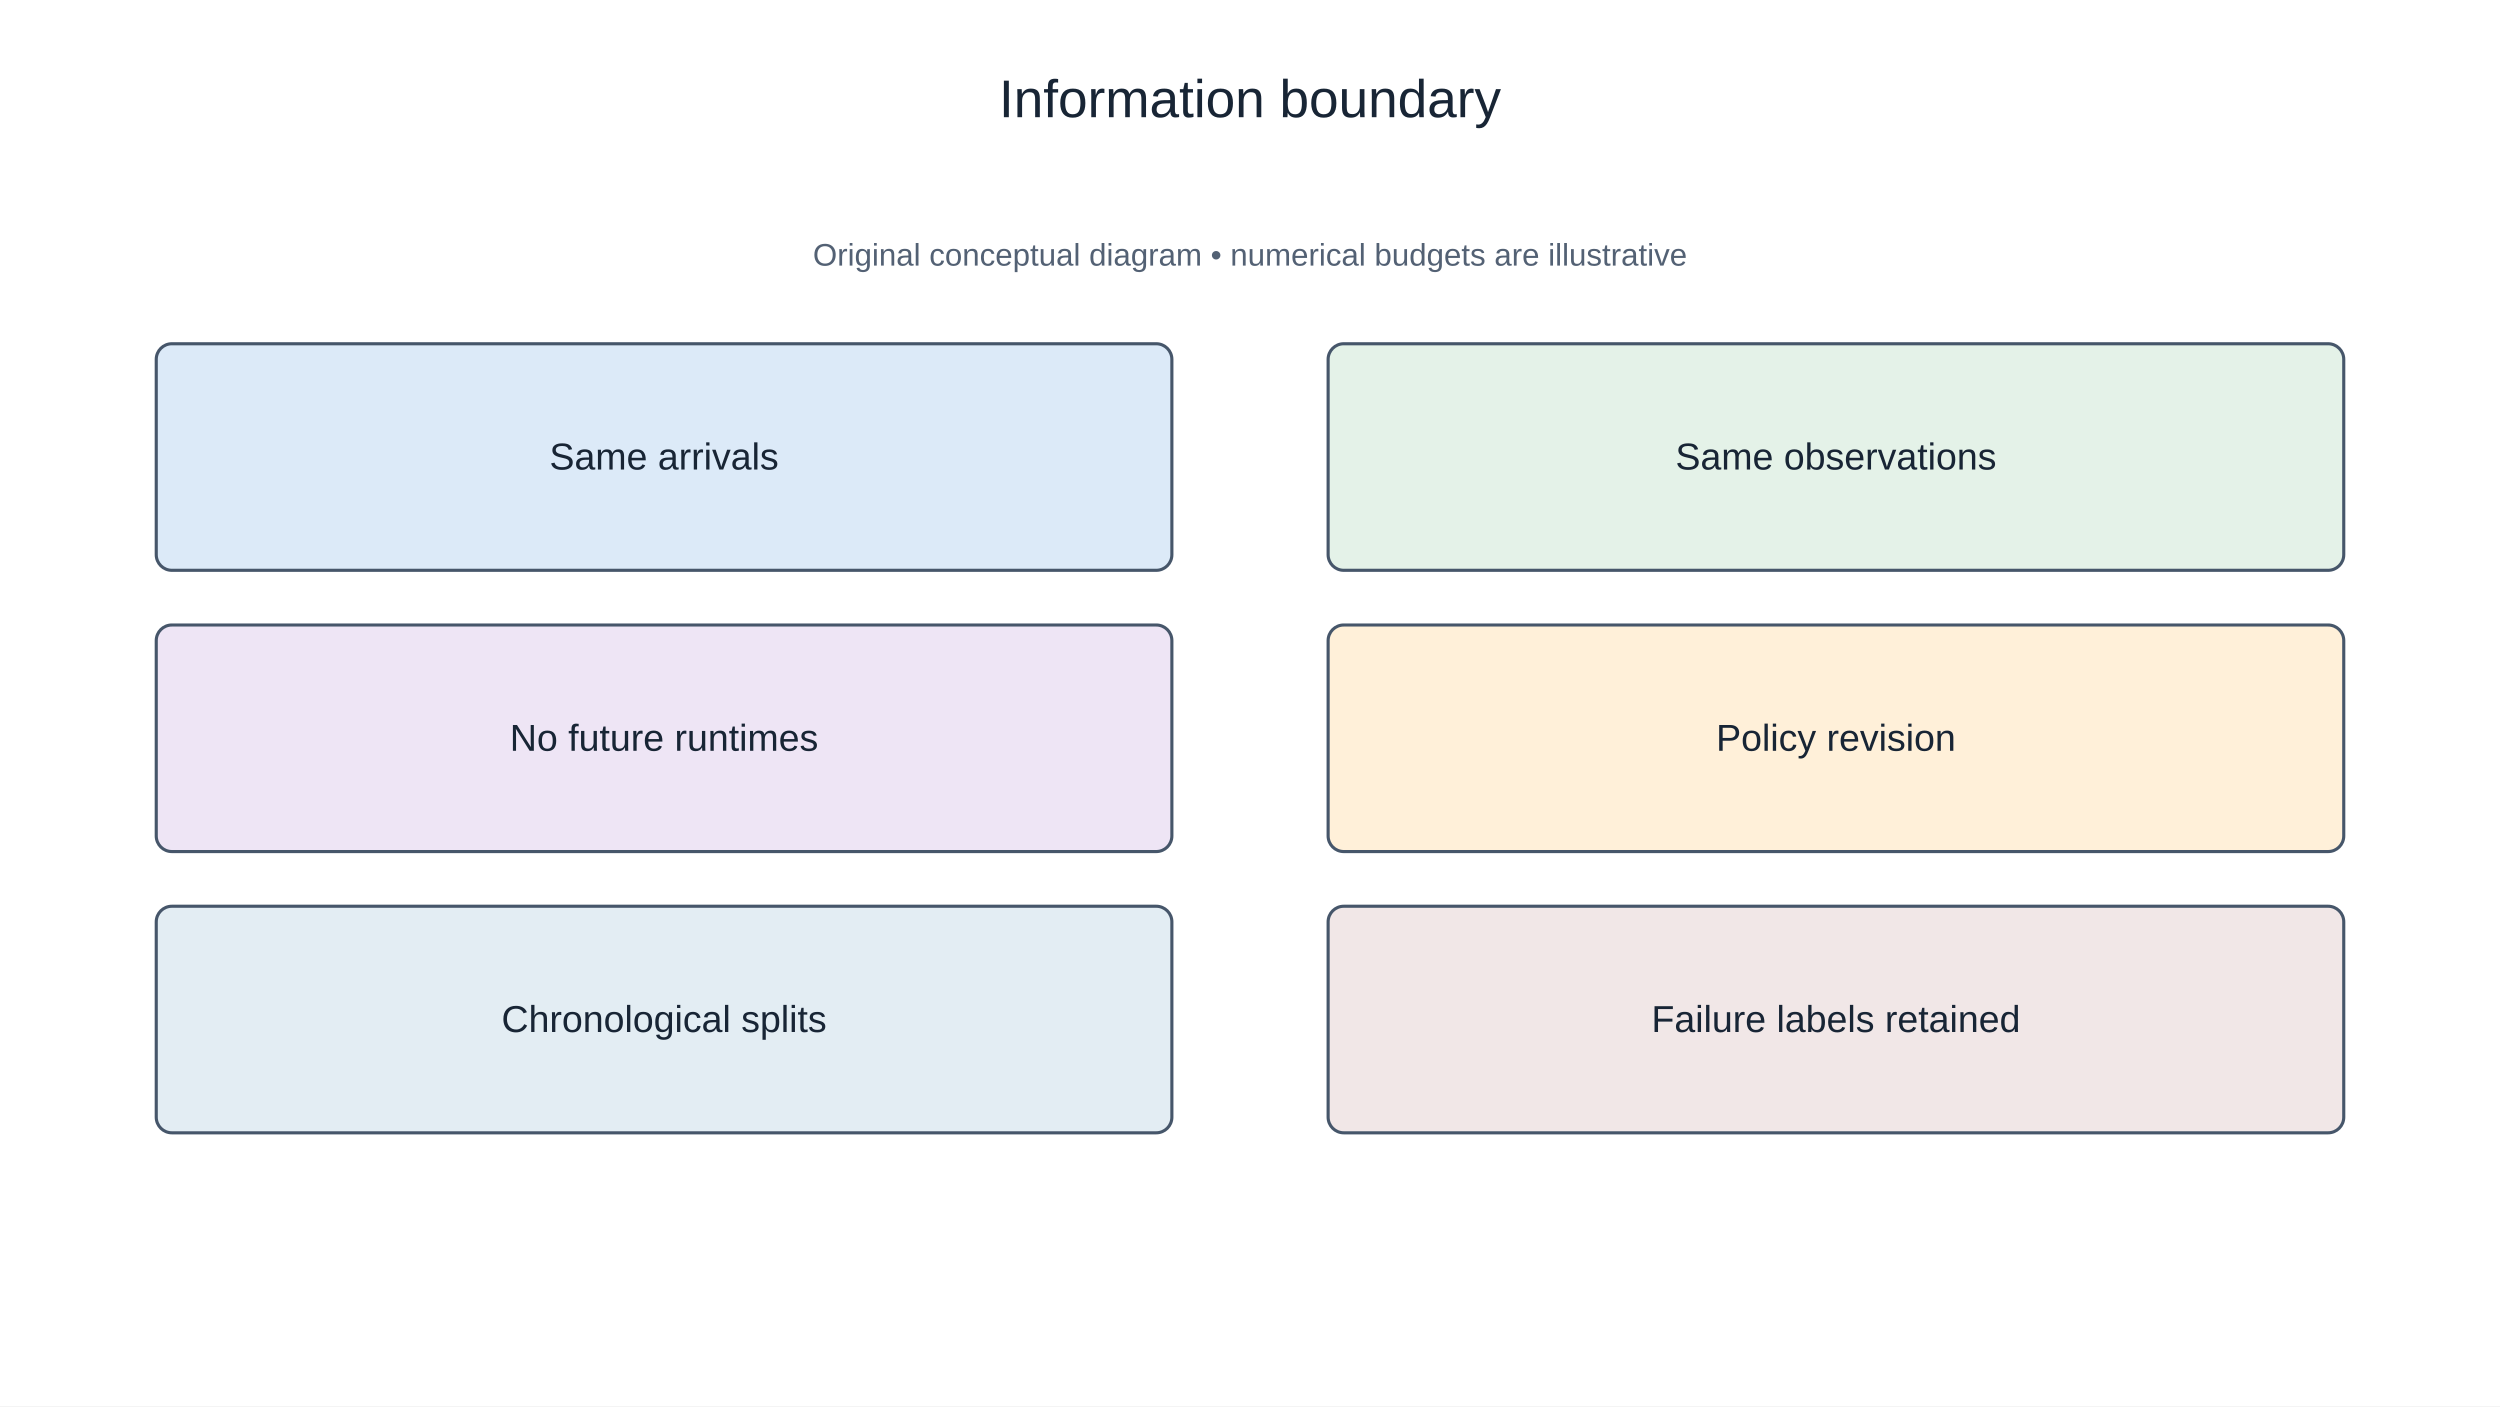
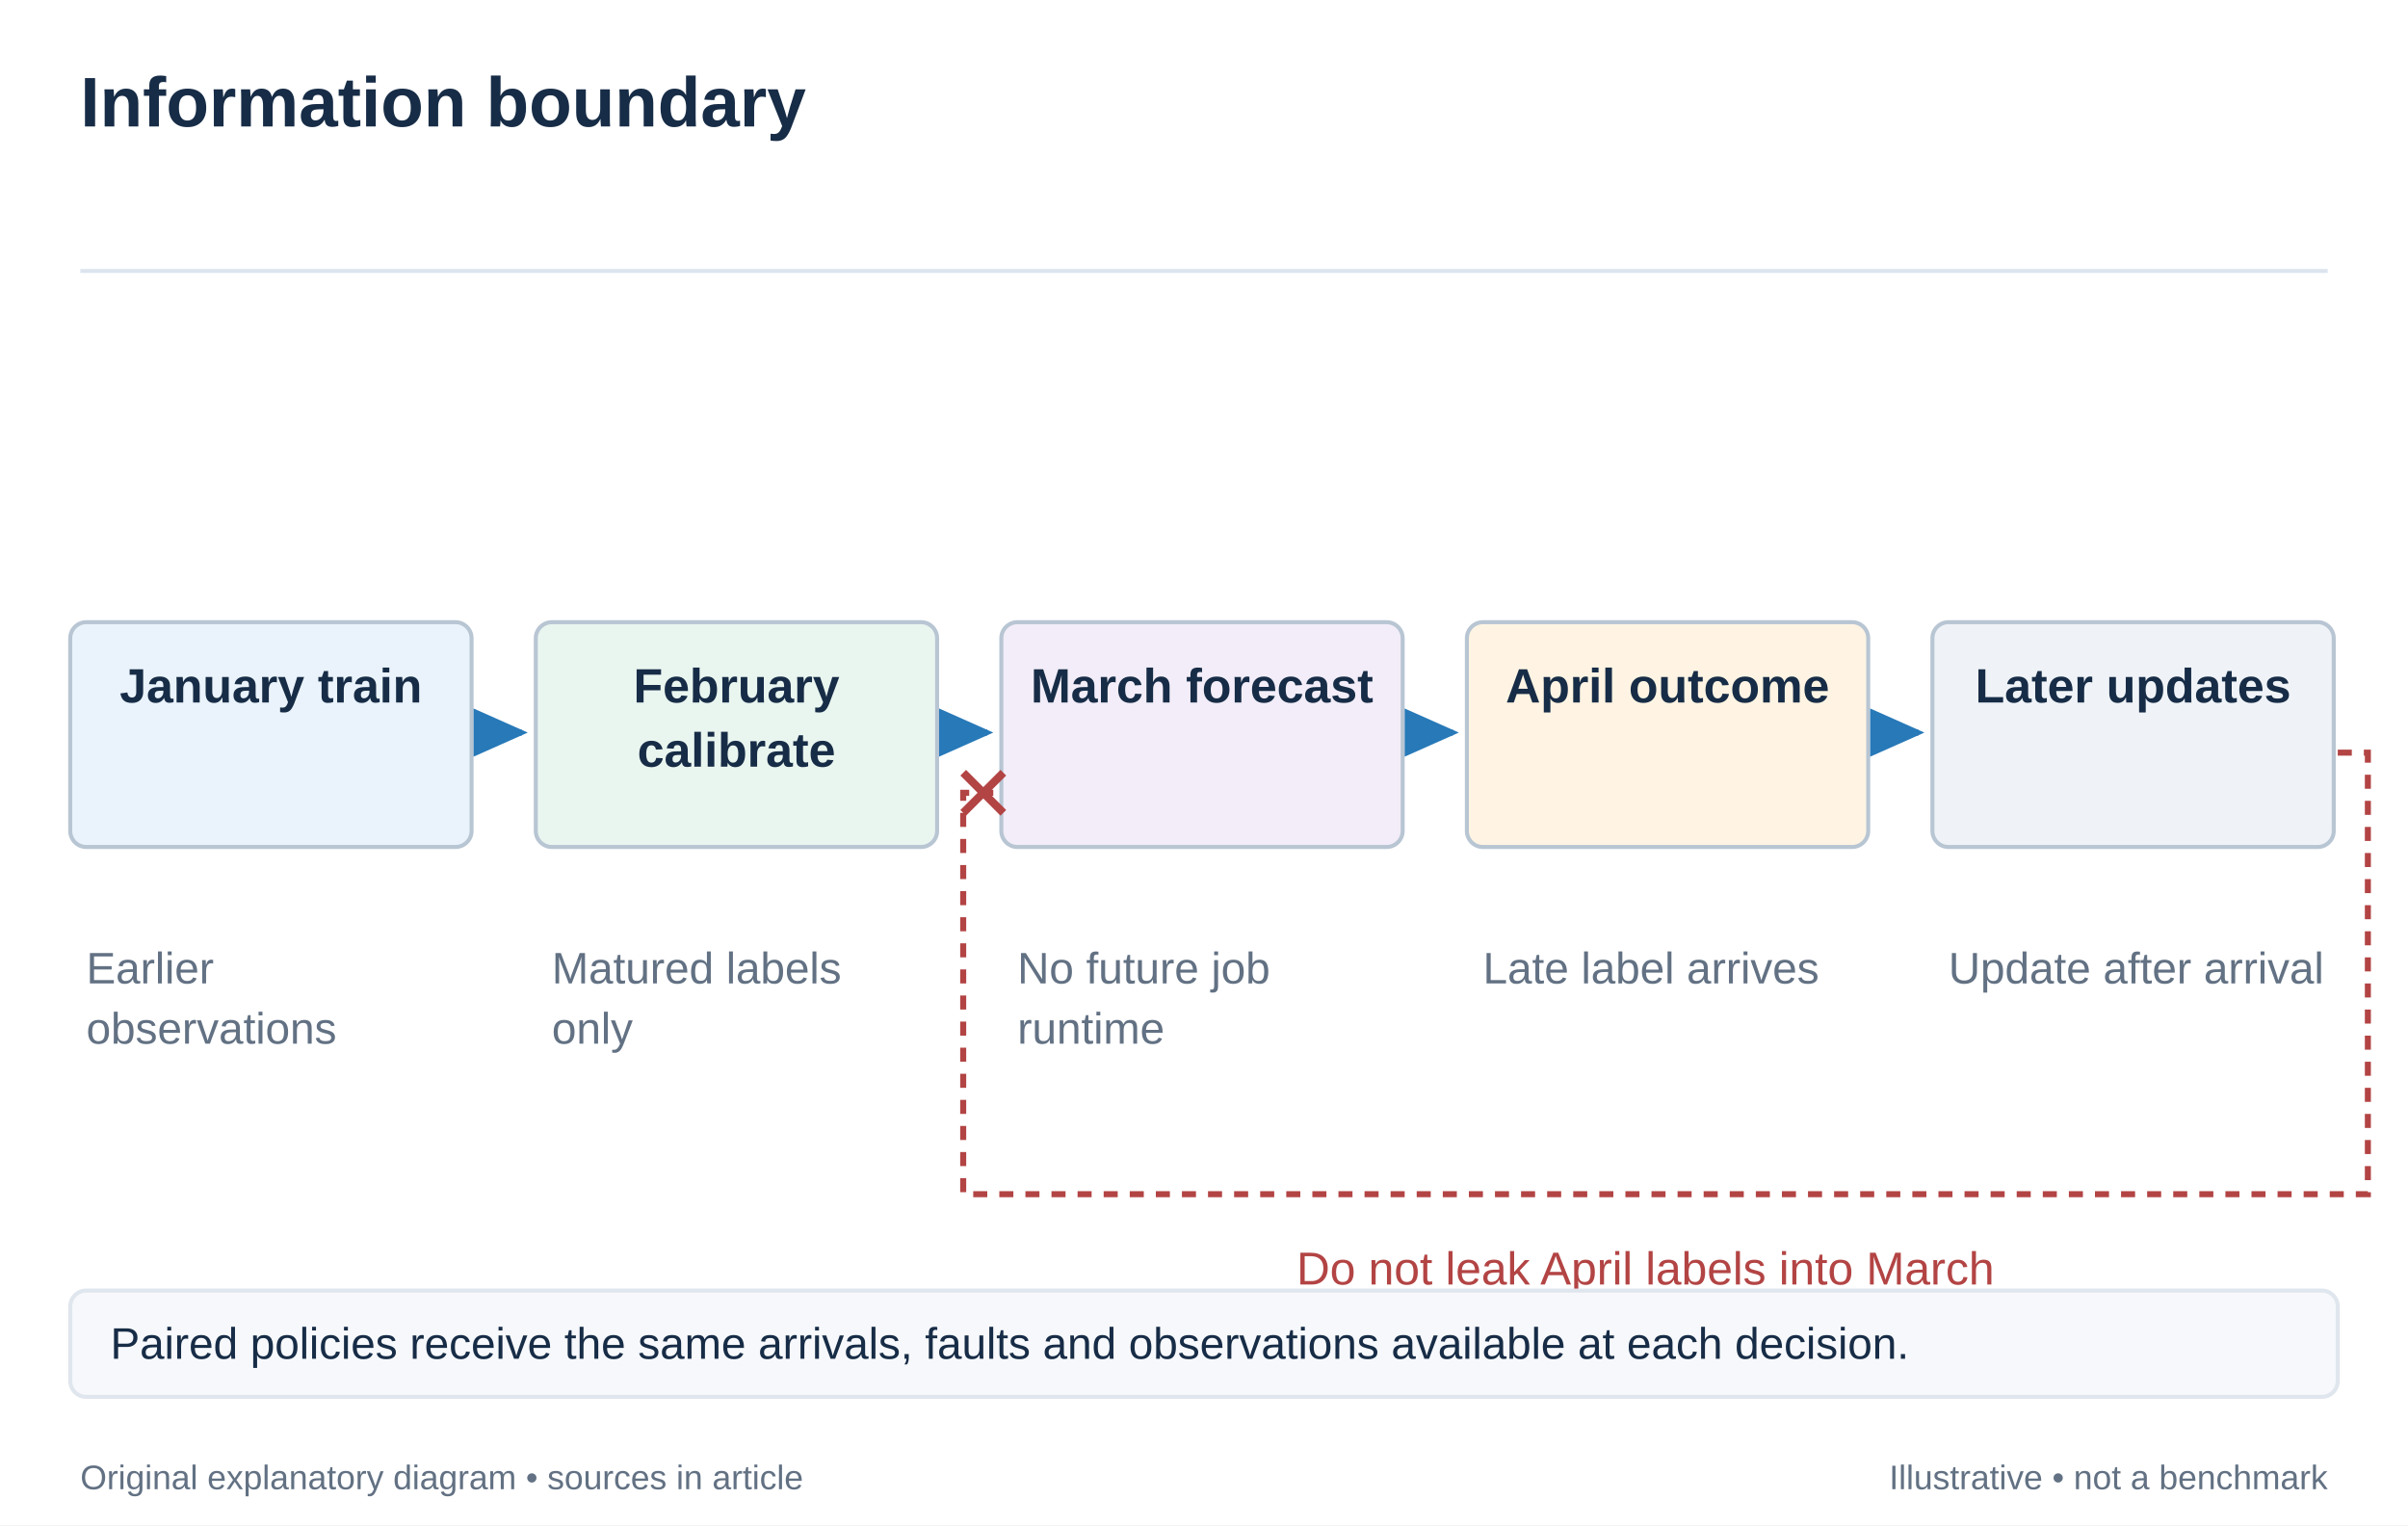
- <svg xmlns="http://www.w3.org/2000/svg" width="1600" height="900" viewBox="0 0 1600 900">
+ <svg xmlns="http://www.w3.org/2000/svg" width="1200" height="760" viewBox="0 0 1200 760">
  <defs>
-     <marker id="a" markerWidth="10" markerHeight="10" refX="8" refY="3" orient="auto">
-       <path d="M0,0 L0,6 L9,3 z" fill="#46566a" />
+     <marker id="a" markerWidth="9" markerHeight="9" refX="8" refY="4" orient="auto-start-reverse">
+       <path d="M0,0 L0,8 L9,4 Z" fill="context-stroke" />
+     </marker>
+     <marker id="a2779b8" markerWidth="9" markerHeight="9" refX="8" refY="4" orient="auto-start-reverse">
+       <path d="M0,0 L0,8 L9,4 Z" fill="#2779b8" />
+     </marker>
+     <marker id="a207b67" markerWidth="9" markerHeight="9" refX="8" refY="4" orient="auto-start-reverse">
+       <path d="M0,0 L0,8 L9,4 Z" fill="#207b67" />
+     </marker>
+     <marker id="a7750a3" markerWidth="9" markerHeight="9" refX="8" refY="4" orient="auto-start-reverse">
+       <path d="M0,0 L0,8 L9,4 Z" fill="#7750a3" />
+     </marker>
+     <marker id="ab16e17" markerWidth="9" markerHeight="9" refX="8" refY="4" orient="auto-start-reverse">
+       <path d="M0,0 L0,8 L9,4 Z" fill="#b16e17" />
+     </marker>
+     <marker id="ab34444" markerWidth="9" markerHeight="9" refX="8" refY="4" orient="auto-start-reverse">
+       <path d="M0,0 L0,8 L9,4 Z" fill="#b34444" />
+     </marker>
+     <marker id="a627183" markerWidth="9" markerHeight="9" refX="8" refY="4" orient="auto-start-reverse">
+       <path d="M0,0 L0,8 L9,4 Z" fill="#627183" />
    </marker>
  </defs>
-   <rect width="1600" height="900" fill="white" />
+   <rect width="1200" height="760" fill="white" />
  <g font-family="Arial, sans-serif">
-     <text x="800" y="75" font-size="34" text-anchor="middle" fill="#182535">Information boundary</text>
-     <text x="800" y="170" font-size="20" text-anchor="middle" fill="#536174">Original conceptual diagram • numerical budgets are illustrative</text>
-     <rect x="100" y="220" width="650" height="145" rx="10" fill="#dceaf8" stroke="#46566a" stroke-width="2" />
-     <text x="425.0" y="300.5" font-size="24" text-anchor="middle" fill="#182535">Same arrivals</text>
-     <rect x="850" y="220" width="650" height="145" rx="10" fill="#e4f2e8" stroke="#46566a" stroke-width="2" />
-     <text x="1175.0" y="300.5" font-size="24" text-anchor="middle" fill="#182535">Same observations</text>
-     <rect x="100" y="400" width="650" height="145" rx="10" fill="#eee5f5" stroke="#46566a" stroke-width="2" />
-     <text x="425.0" y="480.5" font-size="24" text-anchor="middle" fill="#182535">No future runtimes</text>
-     <rect x="850" y="400" width="650" height="145" rx="10" fill="#fff0d9" stroke="#46566a" stroke-width="2" />
-     <text x="1175.0" y="480.5" font-size="24" text-anchor="middle" fill="#182535">Policy revision</text>
-     <rect x="100" y="580" width="650" height="145" rx="10" fill="#e3edf3" stroke="#46566a" stroke-width="2" />
-     <text x="425.0" y="660.5" font-size="24" text-anchor="middle" fill="#182535">Chronological splits</text>
-     <rect x="850" y="580" width="650" height="145" rx="10" fill="#f1e7e7" stroke="#46566a" stroke-width="2" />
-     <text x="1175.0" y="660.5" font-size="24" text-anchor="middle" fill="#182535">Failure labels retained</text>
+     <text x="40" y="63" fill="#172c46" font-size="35" text-anchor="start" font-weight="bold">Information boundary</text>
+     <path d="M40,135 L1160,135" fill="none" stroke="#dce5ee" stroke-width="2" />
+     <rect x="35" y="310" width="200" height="112" rx="8" fill="#eaf3fb" stroke="#b8c5d3" stroke-width="2" />
+     <text x="135.0" y="350" fill="#172c46" font-size="24" text-anchor="middle" font-weight="bold">January train</text>
+     <text x="43" y="490" fill="#627183" font-size="22" text-anchor="start" font-weight="normal">Earlier</text>
+     <text x="43" y="520" fill="#627183" font-size="22" text-anchor="start" font-weight="normal">observations</text>
+     <rect x="267" y="310" width="200" height="112" rx="8" fill="#e9f5ef" stroke="#b8c5d3" stroke-width="2" />
+     <text x="367.0" y="350" fill="#172c46" font-size="24" text-anchor="middle" font-weight="bold">February</text>
+     <text x="367.0" y="382" fill="#172c46" font-size="24" text-anchor="middle" font-weight="bold">calibrate</text>
+     <path d="M239,365 L260,365" fill="none" stroke="#2779b8" stroke-width="3" marker-end="url(#a2779b8)" />
+     <text x="275" y="490" fill="#627183" font-size="22" text-anchor="start" font-weight="normal">Matured labels</text>
+     <text x="275" y="520" fill="#627183" font-size="22" text-anchor="start" font-weight="normal">only</text>
+     <rect x="499" y="310" width="200" height="112" rx="8" fill="#f2edf8" stroke="#b8c5d3" stroke-width="2" />
+     <text x="599.0" y="350" fill="#172c46" font-size="24" text-anchor="middle" font-weight="bold">March forecast</text>
+     <path d="M471,365 L492,365" fill="none" stroke="#2779b8" stroke-width="3" marker-end="url(#a2779b8)" />
+     <text x="507" y="490" fill="#627183" font-size="22" text-anchor="start" font-weight="normal">No future job</text>
+     <text x="507" y="520" fill="#627183" font-size="22" text-anchor="start" font-weight="normal">runtime</text>
+     <rect x="731" y="310" width="200" height="112" rx="8" fill="#fff4e3" stroke="#b8c5d3" stroke-width="2" />
+     <text x="831.0" y="350" fill="#172c46" font-size="24" text-anchor="middle" font-weight="bold">April outcome</text>
+     <path d="M703,365 L724,365" fill="none" stroke="#2779b8" stroke-width="3" marker-end="url(#a2779b8)" />
+     <text x="739" y="490" fill="#627183" font-size="22" text-anchor="start" font-weight="normal">Late label arrives</text>
+     <rect x="963" y="310" width="200" height="112" rx="8" fill="#eff3f7" stroke="#b8c5d3" stroke-width="2" />
+     <text x="1063.0" y="350" fill="#172c46" font-size="24" text-anchor="middle" font-weight="bold">Later updates</text>
+     <path d="M935,365 L956,365" fill="none" stroke="#2779b8" stroke-width="3" marker-end="url(#a2779b8)" />
+     <text x="971" y="490" fill="#627183" font-size="22" text-anchor="start" font-weight="normal">Update after arrival</text>
+     <path d="M1165,375 L1180,375 L1180,595 L480,595 L480,395 L495,395" fill="none" stroke="#b34444" stroke-width="3" stroke-dasharray="7 6" />
+     <path d="M480,385 L500,405" fill="none" stroke="#b34444" stroke-width="4" />
+     <path d="M480,405 L500,385" fill="none" stroke="#b34444" stroke-width="4" />
+     <text x="820" y="640" fill="#b34444" font-size="23" text-anchor="middle" font-weight="normal">Do not leak April labels into March</text>
+     <rect x="35" y="643" width="1130" height="53" rx="8" fill="#f6f8fb" stroke="#dfe6ed" stroke-width="2" />
+     <text x="55" y="677" fill="#172c46" font-size="22" text-anchor="start" font-weight="normal">Paired policies receive the same arrivals, faults and observations available at each decision.</text>
+     <text x="40" y="742" fill="#627183" font-size="17" text-anchor="start" font-weight="normal">Original explanatory diagram • sources in article</text>
+     <text x="1160" y="742" fill="#627183" font-size="17" text-anchor="end" font-weight="normal">Illustrative • not a benchmark</text>
  </g>
</svg>
